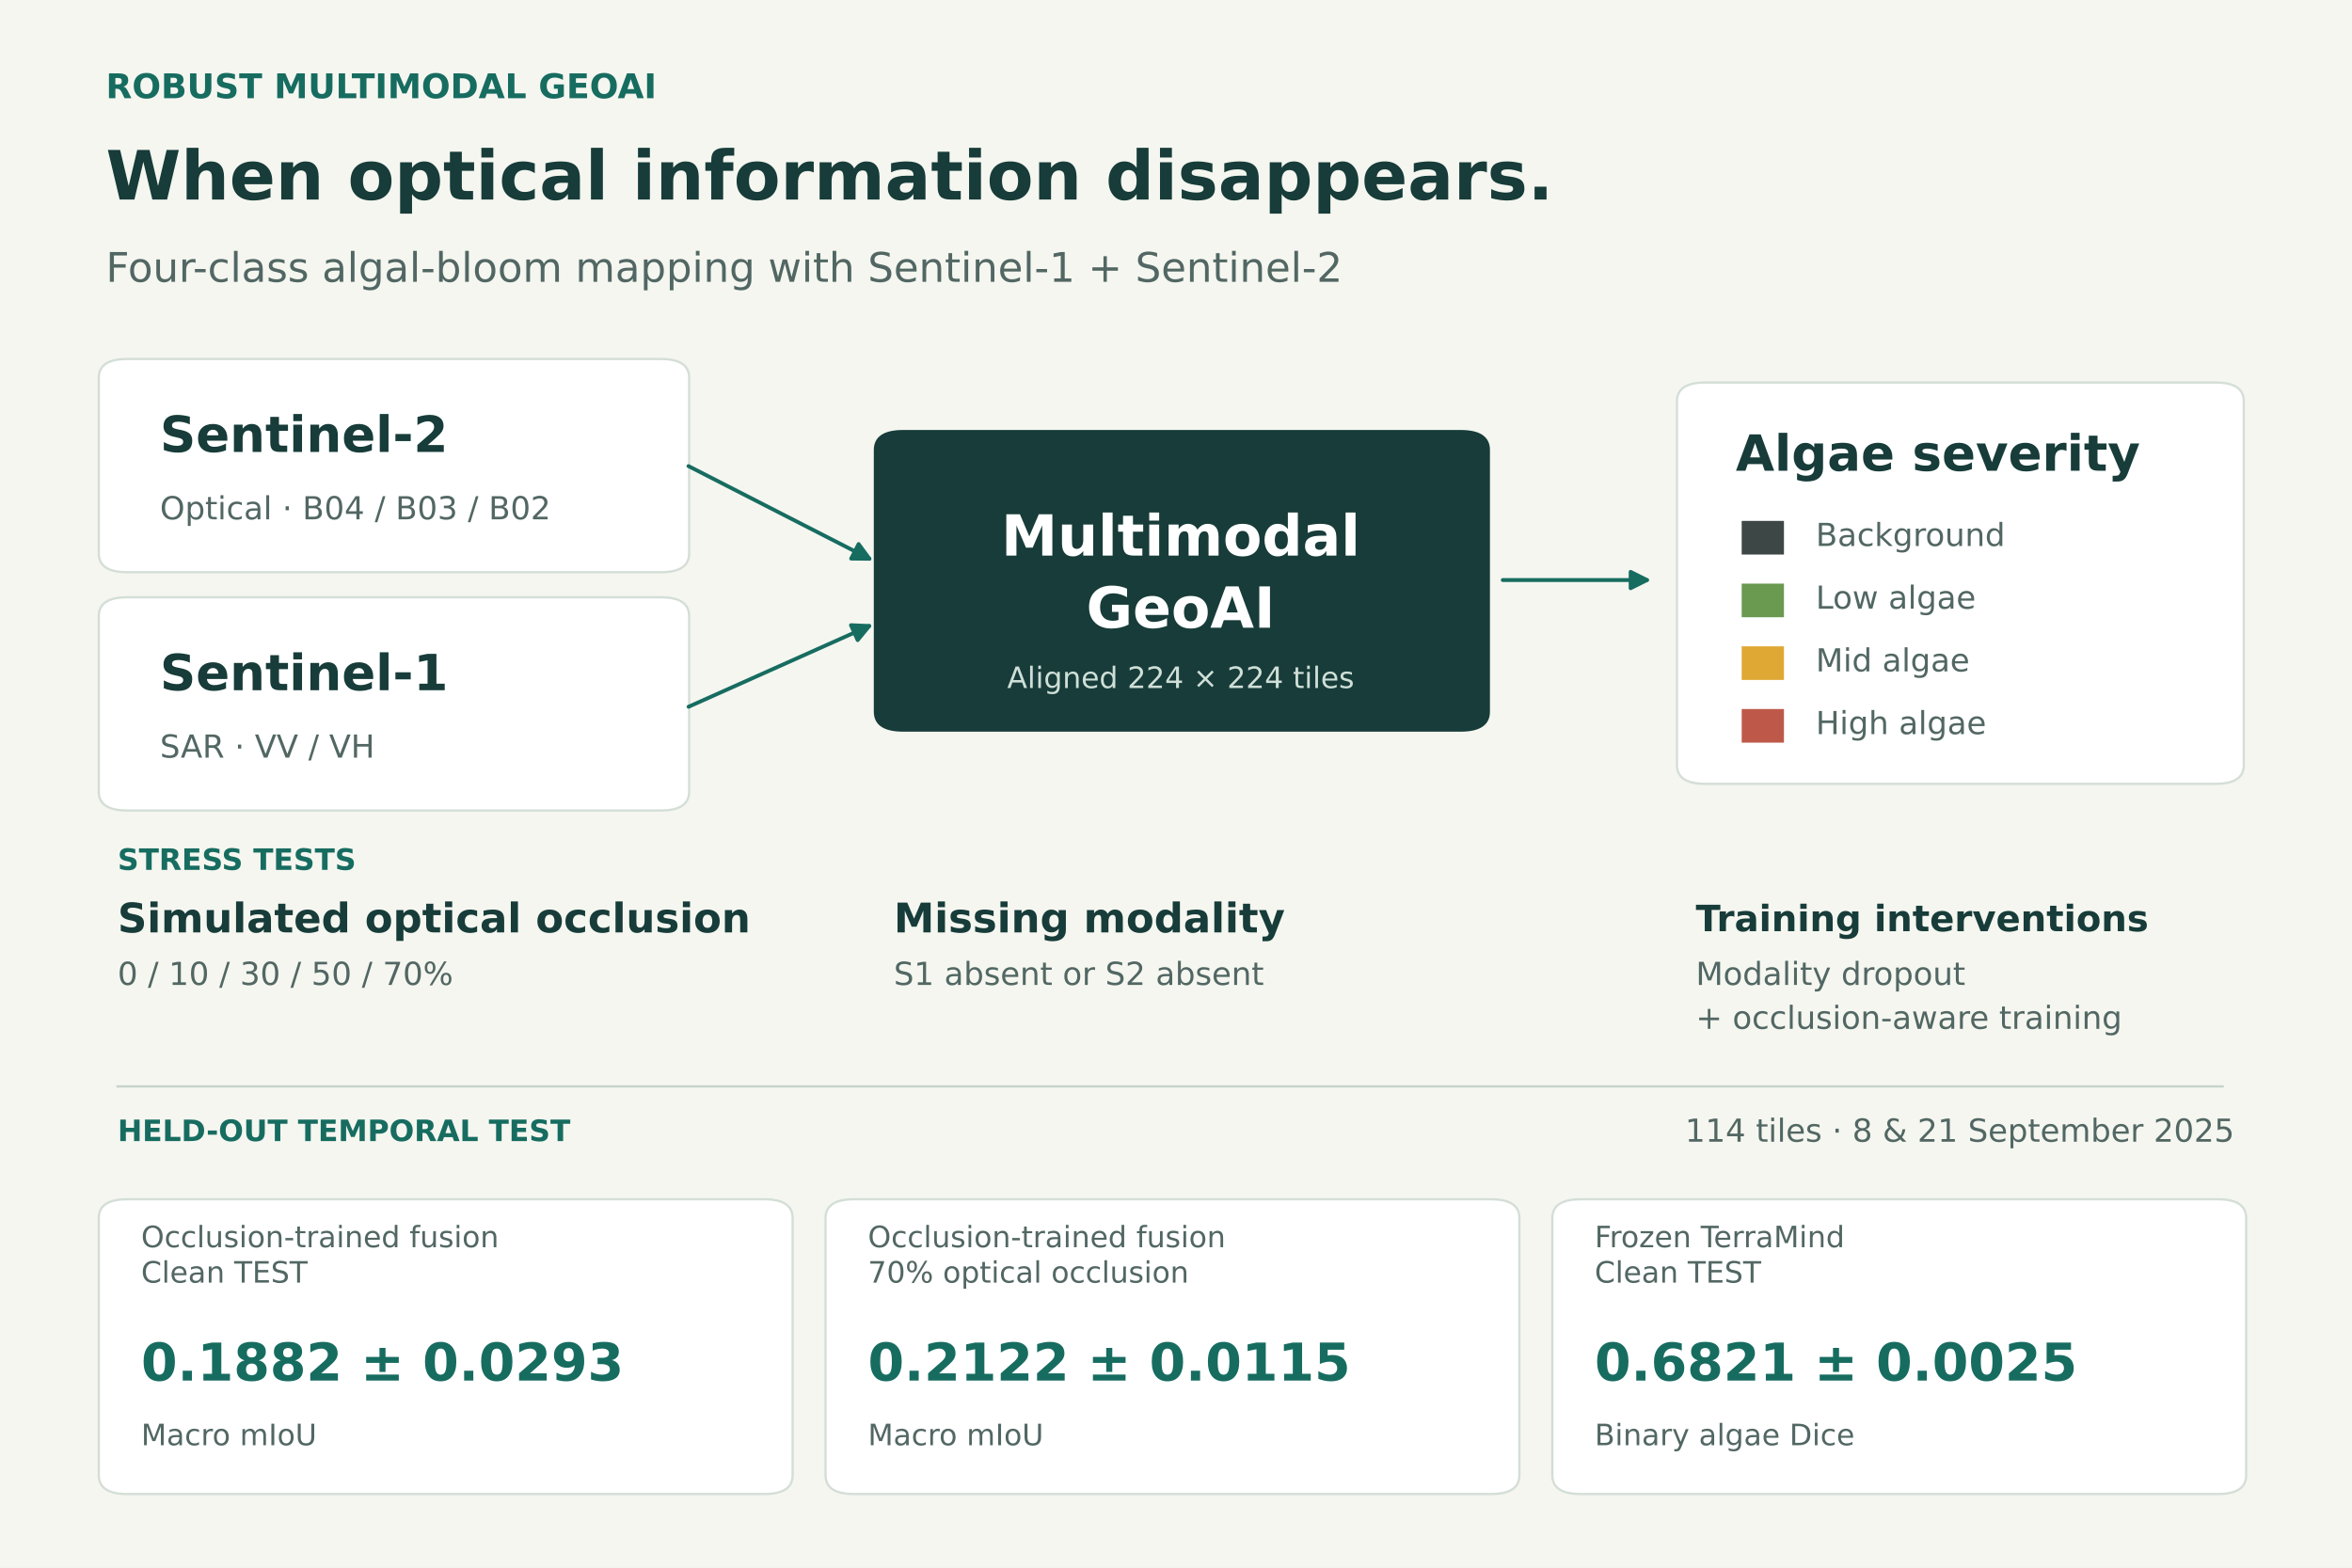
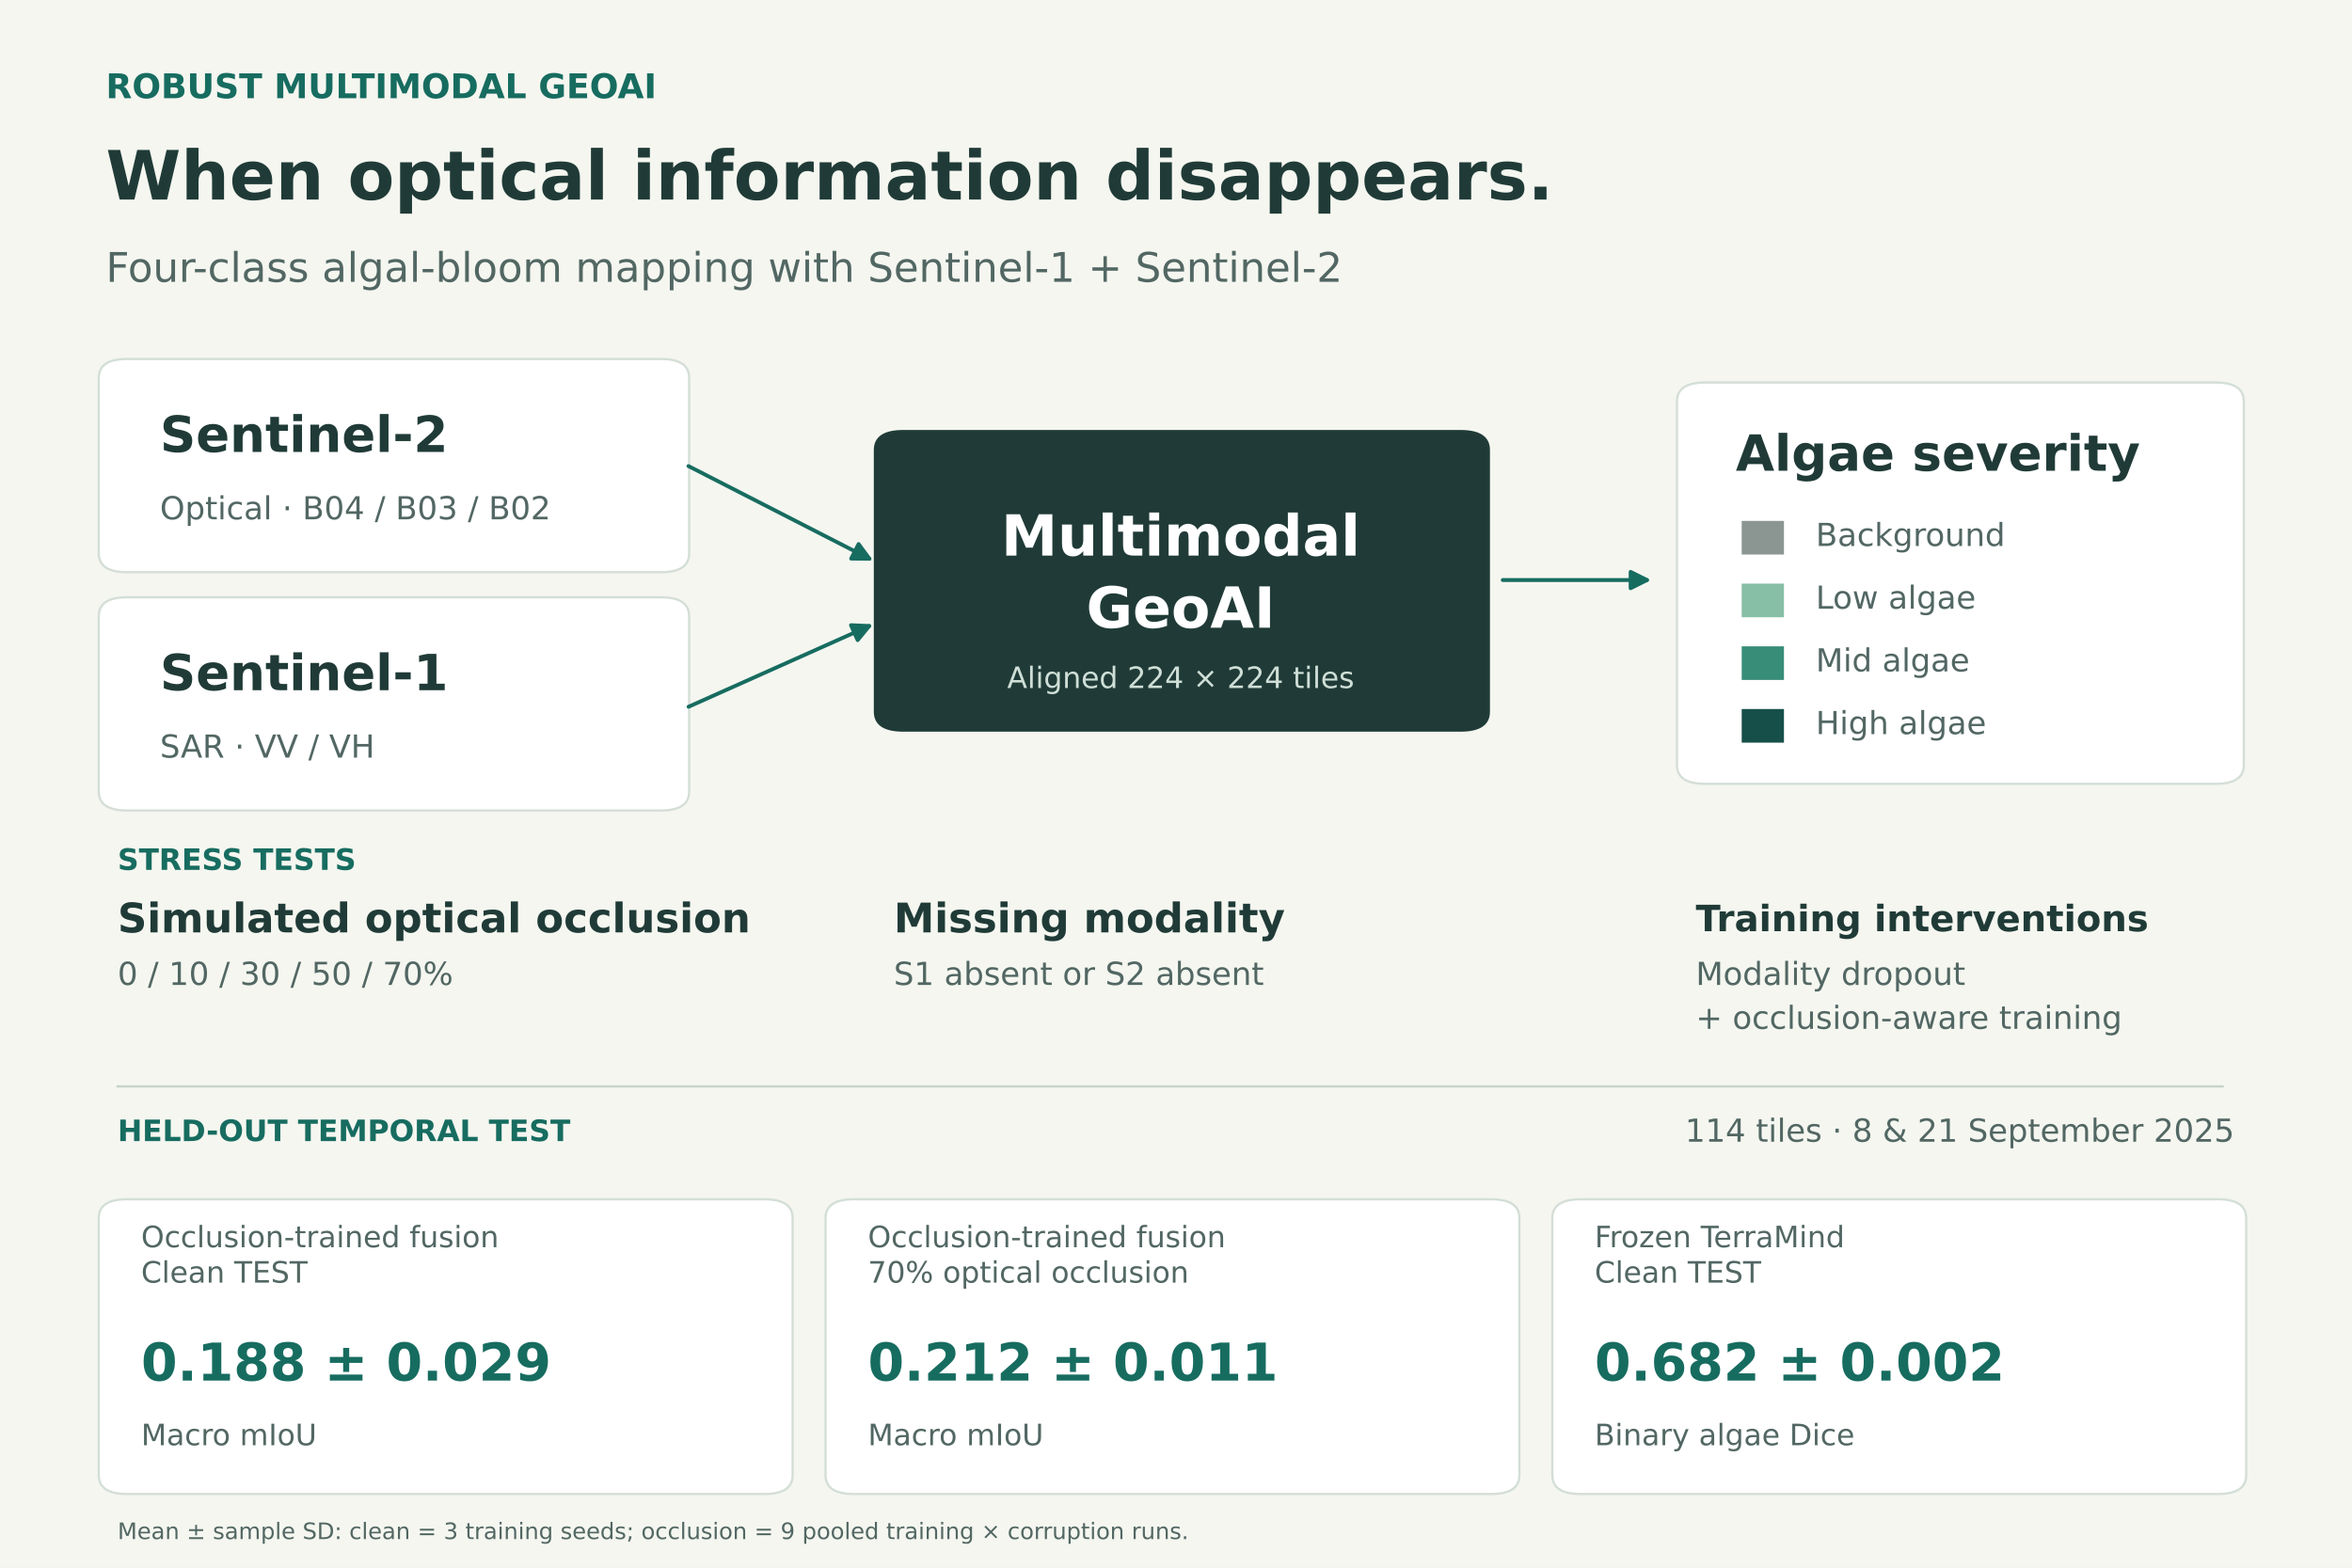
<svg xmlns="http://www.w3.org/2000/svg" width="1036.8pt" height="691.2pt" viewBox="0 0 1036.8 691.2" version="1.1">
  <defs>
    <style type="text/css">*{stroke-linejoin: round; stroke-linecap: butt}</style>
  </defs>
  <g id="figure_1">
    <g id="patch_1">
      <path d="M 0 691.2 L 1036.8 691.2 L 1036.8 0 L 0 0 z " style="fill: #f5f6f0" />
    </g>
    <g id="axes_1">
      <g id="patch_2">
-         <path d="M 55.987 252.288 L 291.341 252.288 Q 303.782 252.288 303.782 243.994 L 303.782 166.579 Q 303.782 158.285 291.341 158.285 L 55.987 158.285 Q 43.546 158.285 43.546 166.579 L 43.546 243.994 Q 43.546 252.288 55.987 252.288 z " clip-path="url(#p4d3ad0c61b)" style="fill: #ffffff; stroke: #d4ded7; stroke-linejoin: miter" />
+         <path d="M 55.987 252.288 L 291.341 252.288 Q 303.782 252.288 303.782 243.994 L 303.782 166.579 Q 303.782 158.285 291.341 158.285 L 55.987 158.285 Q 43.546 158.285 43.546 166.579 L 43.546 243.994 Q 43.546 252.288 55.987 252.288 z " clip-path="url(#p8f04e2b727)" style="fill: #ffffff; stroke: #d4ded7; stroke-linejoin: miter" />
      </g>
      <g id="patch_3">
-         <path d="M 55.987 357.35 L 291.341 357.35 Q 303.782 357.35 303.782 349.056 L 303.782 271.642 Q 303.782 263.347 291.341 263.347 L 55.987 263.347 Q 43.546 263.347 43.546 271.642 L 43.546 349.056 Q 43.546 357.35 55.987 357.35 z " clip-path="url(#p4d3ad0c61b)" style="fill: #ffffff; stroke: #d4ded7; stroke-linejoin: miter" />
+         <path d="M 55.987 357.35 L 291.341 357.35 Q 303.782 357.35 303.782 349.056 L 303.782 271.642 Q 303.782 263.347 291.341 263.347 L 55.987 263.347 Q 43.546 263.347 43.546 271.642 L 43.546 349.056 Q 43.546 357.35 55.987 357.35 z " clip-path="url(#p8f04e2b727)" style="fill: #ffffff; stroke: #d4ded7; stroke-linejoin: miter" />
      </g>
      <g id="patch_4">
-         <path d="M 398.131 322.099 L 643.853 322.099 Q 656.294 322.099 656.294 313.805 L 656.294 198.374 Q 656.294 190.08 643.853 190.08 L 398.131 190.08 Q 385.69 190.08 385.69 198.374 L 385.69 313.805 Q 385.69 322.099 398.131 322.099 z " clip-path="url(#p4d3ad0c61b)" style="fill: #173c39; stroke: #173c39; stroke-linejoin: miter" />
+         <path d="M 398.131 322.099 L 643.853 322.099 Q 656.294 322.099 656.294 313.805 L 656.294 198.374 Q 656.294 190.08 643.853 190.08 L 398.131 190.08 Q 385.69 190.08 385.69 198.374 L 385.69 313.805 Q 385.69 322.099 398.131 322.099 z " clip-path="url(#p8f04e2b727)" style="fill: #203b37; stroke: #203b37; stroke-linejoin: miter" />
      </g>
      <g id="patch_5">
-         <path d="M 303.491 205.508 Q 344.219 226.368 383.254 246.362 " clip-path="url(#p4d3ad0c61b)" style="fill: none; stroke: #176c60; stroke-width: 1.7; stroke-linecap: round" />
-         <path d="M 378.487 239.876 L 383.254 246.362 L 375.205 246.284 z " clip-path="url(#p4d3ad0c61b)" style="fill: #176c60; stroke: #176c60; stroke-width: 1.7; stroke-linecap: round" />
+         <path d="M 303.491 205.508 Q 344.219 226.368 383.254 246.362 " clip-path="url(#p8f04e2b727)" style="fill: none; stroke: #176c60; stroke-width: 1.7; stroke-linecap: round" />
+         <path d="M 378.487 239.876 L 383.254 246.362 L 375.205 246.284 z " clip-path="url(#p8f04e2b727)" style="fill: #176c60; stroke: #176c60; stroke-width: 1.7; stroke-linecap: round" />
      </g>
      <g id="patch_6">
-         <path d="M 303.533 311.607 Q 344.217 293.415 383.166 275.999 " clip-path="url(#p4d3ad0c61b)" style="fill: none; stroke: #176c60; stroke-width: 1.7; stroke-linecap: round" />
-         <path d="M 375.124 275.651 L 383.166 275.999 L 378.063 282.224 z " clip-path="url(#p4d3ad0c61b)" style="fill: #176c60; stroke: #176c60; stroke-width: 1.7; stroke-linecap: round" />
+         <path d="M 303.533 311.607 Q 344.217 293.415 383.166 275.999 " clip-path="url(#p8f04e2b727)" style="fill: none; stroke: #176c60; stroke-width: 1.7; stroke-linecap: round" />
+         <path d="M 375.124 275.651 L 383.166 275.999 L 378.063 282.224 z " clip-path="url(#p8f04e2b727)" style="fill: #176c60; stroke: #176c60; stroke-width: 1.7; stroke-linecap: round" />
      </g>
      <g id="patch_7">
-         <path d="M 662.439 255.744 Q 695.174 255.744 726.009 255.744 " clip-path="url(#p4d3ad0c61b)" style="fill: none; stroke: #176c60; stroke-width: 1.7; stroke-linecap: round" />
-         <path d="M 718.809 252.144 L 726.009 255.744 L 718.809 259.344 z " clip-path="url(#p4d3ad0c61b)" style="fill: #176c60; stroke: #176c60; stroke-width: 1.7; stroke-linecap: round" />
+         <path d="M 662.439 255.744 Q 695.174 255.744 726.009 255.744 " clip-path="url(#p8f04e2b727)" style="fill: none; stroke: #176c60; stroke-width: 1.7; stroke-linecap: round" />
+         <path d="M 718.809 252.144 L 726.009 255.744 L 718.809 259.344 z " clip-path="url(#p8f04e2b727)" style="fill: #176c60; stroke: #176c60; stroke-width: 1.7; stroke-linecap: round" />
      </g>
      <g id="patch_8">
-         <path d="M 751.68 345.6 L 976.666 345.6 Q 989.107 345.6 989.107 337.306 L 989.107 176.947 Q 989.107 168.653 976.666 168.653 L 751.68 168.653 Q 739.238 168.653 739.238 176.947 L 739.238 337.306 Q 739.238 345.6 751.68 345.6 z " clip-path="url(#p4d3ad0c61b)" style="fill: #ffffff; stroke: #d4ded7; stroke-linejoin: miter" />
+         <path d="M 751.68 345.6 L 976.666 345.6 Q 989.107 345.6 989.107 337.306 L 989.107 176.947 Q 989.107 168.653 976.666 168.653 L 751.68 168.653 Q 739.238 168.653 739.238 176.947 L 739.238 337.306 Q 739.238 345.6 751.68 345.6 z " clip-path="url(#p8f04e2b727)" style="fill: #ffffff; stroke: #d4ded7; stroke-linejoin: miter" />
      </g>
      <g id="patch_9">
-         <path d="M 768.269 243.994 L 785.894 243.994 L 785.894 230.17 L 768.269 230.17 z " clip-path="url(#p4d3ad0c61b)" style="fill: #3d4746; stroke: #3d4746; stroke-linejoin: miter" />
+         <path d="M 768.269 243.994 L 785.894 243.994 L 785.894 230.17 L 768.269 230.17 z " clip-path="url(#p8f04e2b727)" style="fill: #8b9693; stroke: #8b9693; stroke-linejoin: miter" />
      </g>
      <g id="patch_10">
-         <path d="M 768.269 271.642 L 785.894 271.642 L 785.894 257.818 L 768.269 257.818 z " clip-path="url(#p4d3ad0c61b)" style="fill: #6a9950; stroke: #6a9950; stroke-linejoin: miter" />
+         <path d="M 768.269 271.642 L 785.894 271.642 L 785.894 257.818 L 768.269 257.818 z " clip-path="url(#p8f04e2b727)" style="fill: #86bfa5; stroke: #86bfa5; stroke-linejoin: miter" />
      </g>
      <g id="patch_11">
-         <path d="M 768.269 299.29 L 785.894 299.29 L 785.894 285.466 L 768.269 285.466 z " clip-path="url(#p4d3ad0c61b)" style="fill: #dfa835; stroke: #dfa835; stroke-linejoin: miter" />
+         <path d="M 768.269 299.29 L 785.894 299.29 L 785.894 285.466 L 768.269 285.466 z " clip-path="url(#p8f04e2b727)" style="fill: #388d78; stroke: #388d78; stroke-linejoin: miter" />
      </g>
      <g id="patch_12">
-         <path d="M 768.269 326.938 L 785.894 326.938 L 785.894 313.114 L 768.269 313.114 z " clip-path="url(#p4d3ad0c61b)" style="fill: #be5949; stroke: #be5949; stroke-linejoin: miter" />
+         <path d="M 768.269 326.938 L 785.894 326.938 L 785.894 313.114 L 768.269 313.114 z " clip-path="url(#p8f04e2b727)" style="fill: #164f49; stroke: #164f49; stroke-linejoin: miter" />
      </g>
      <g id="patch_13">
-         <path d="M 55.987 658.714 L 336.96 658.714 Q 349.402 658.714 349.402 650.419 L 349.402 537.062 Q 349.402 528.768 336.96 528.768 L 55.987 528.768 Q 43.546 528.768 43.546 537.062 L 43.546 650.419 Q 43.546 658.714 55.987 658.714 z " clip-path="url(#p4d3ad0c61b)" style="fill: #ffffff; stroke: #d4ded7; stroke-linejoin: miter" />
+         <path d="M 55.987 658.714 L 336.96 658.714 Q 349.402 658.714 349.402 650.419 L 349.402 537.062 Q 349.402 528.768 336.96 528.768 L 55.987 528.768 Q 43.546 528.768 43.546 537.062 L 43.546 650.419 Q 43.546 658.714 55.987 658.714 z " clip-path="url(#p8f04e2b727)" style="fill: #ffffff; stroke: #d4ded7; stroke-linejoin: miter" />
      </g>
      <g id="patch_14">
-         <path d="M 376.358 658.714 L 657.331 658.714 Q 669.773 658.714 669.773 650.419 L 669.773 537.062 Q 669.773 528.768 657.331 528.768 L 376.358 528.768 Q 363.917 528.768 363.917 537.062 L 363.917 650.419 Q 363.917 658.714 376.358 658.714 z " clip-path="url(#p4d3ad0c61b)" style="fill: #ffffff; stroke: #d4ded7; stroke-linejoin: miter" />
+         <path d="M 376.358 658.714 L 657.331 658.714 Q 669.773 658.714 669.773 650.419 L 669.773 537.062 Q 669.773 528.768 657.331 528.768 L 376.358 528.768 Q 363.917 528.768 363.917 537.062 L 363.917 650.419 Q 363.917 658.714 376.358 658.714 z " clip-path="url(#p8f04e2b727)" style="fill: #ffffff; stroke: #d4ded7; stroke-linejoin: miter" />
      </g>
      <g id="patch_15">
-         <path d="M 696.73 658.714 L 977.702 658.714 Q 990.144 658.714 990.144 650.419 L 990.144 537.062 Q 990.144 528.768 977.702 528.768 L 696.73 528.768 Q 684.288 528.768 684.288 537.062 L 684.288 650.419 Q 684.288 658.714 696.73 658.714 z " clip-path="url(#p4d3ad0c61b)" style="fill: #ffffff; stroke: #d4ded7; stroke-linejoin: miter" />
+         <path d="M 696.73 658.714 L 977.702 658.714 Q 990.144 658.714 990.144 650.419 L 990.144 537.062 Q 990.144 528.768 977.702 528.768 L 696.73 528.768 Q 684.288 528.768 684.288 537.062 L 684.288 650.419 Q 684.288 658.714 696.73 658.714 z " clip-path="url(#p8f04e2b727)" style="fill: #ffffff; stroke: #d4ded7; stroke-linejoin: miter" />
      </g>
      <g id="line2d_1">
-         <path d="M 51.84 479.002 L 979.776 479.002 " clip-path="url(#p4d3ad0c61b)" style="fill: none; stroke: #c6d3cb; stroke-linecap: square" />
+         <path d="M 51.84 479.002 L 979.776 479.002 " clip-path="url(#p8f04e2b727)" style="fill: none; stroke: #c6d3cb; stroke-linecap: square" />
      </g>
      <g id="text_1">
        <text style="font-weight: 700; font-size: 15px; font-family: 'DejaVu Sans', Arial, sans-serif; text-anchor: start; fill: #176c60" x="46.656" y="43.295" transform="rotate(-0 46.656 43.29488)">ROBUST MULTIMODAL GEOAI</text>
      </g>
      <g id="text_2">
-         <text style="font-weight: 700; font-size: 30px; font-family: 'DejaVu Sans', Arial, sans-serif; text-anchor: start; fill: #173c39" x="46.656" y="87.973" transform="rotate(-0 46.656 87.97334)">When optical information disappears.</text>
+         <text style="font-weight: 700; font-size: 30px; font-family: 'DejaVu Sans', Arial, sans-serif; text-anchor: start; fill: #203b37" x="46.656" y="87.973" transform="rotate(-0 46.656 87.97334)">When optical information disappears.</text>
      </g>
      <g id="text_3">
        <text style="font-size: 18px; font-family: 'DejaVu Sans', Arial, sans-serif; text-anchor: start; fill: #526763" x="46.656" y="124.254" transform="rotate(-0 46.656 124.2541)">Four-class algal-bloom mapping with Sentinel-1 + Sentinel-2</text>
      </g>
      <g id="text_4">
-         <text style="font-weight: 700; font-size: 22px; font-family: 'DejaVu Sans', Arial, sans-serif; text-anchor: start; fill: #173c39" x="70.502" y="199.252" transform="rotate(-0 70.5024 199.2517)">Sentinel-2</text>
+         <text style="font-weight: 700; font-size: 22px; font-family: 'DejaVu Sans', Arial, sans-serif; text-anchor: start; fill: #203b37" x="70.502" y="199.252" transform="rotate(-0 70.5024 199.2517)">Sentinel-2</text>
      </g>
      <g id="text_5">
        <text style="font-size: 14px; font-family: 'DejaVu Sans', Arial, sans-serif; text-anchor: start; fill: #526763" x="70.502" y="228.968" transform="rotate(-0 70.5024 228.9685)">Optical · B04 / B03 / B02</text>
      </g>
      <g id="text_6">
-         <text style="font-weight: 700; font-size: 22px; font-family: 'DejaVu Sans', Arial, sans-serif; text-anchor: start; fill: #173c39" x="70.502" y="304.314" transform="rotate(-0 70.5024 304.3141)">Sentinel-1</text>
+         <text style="font-weight: 700; font-size: 22px; font-family: 'DejaVu Sans', Arial, sans-serif; text-anchor: start; fill: #203b37" x="70.502" y="304.314" transform="rotate(-0 70.5024 304.3141)">Sentinel-1</text>
      </g>
      <g id="text_7">
        <text style="font-size: 14px; font-family: 'DejaVu Sans', Arial, sans-serif; text-anchor: start; fill: #526763" x="70.502" y="334.03" transform="rotate(-0 70.5024 334.0303)">SAR · VV / VH</text>
      </g>
      <g id="text_8">
        <text style="font-weight: 700; font-size: 25px; font-family: 'DejaVu Sans', Arial, sans-serif; text-anchor: middle; fill: #ffffff" x="520.474" y="244.959" transform="rotate(-0 520.4736 244.9591)">Multimodal</text>
      </g>
      <g id="text_9">
        <text style="font-weight: 700; font-size: 25px; font-family: 'DejaVu Sans', Arial, sans-serif; text-anchor: middle; fill: #ffffff" x="520.474" y="276.753" transform="rotate(-0 520.4736 276.7533)">GeoAI</text>
      </g>
      <g id="text_10">
        <text style="font-size: 13px; font-family: 'DejaVu Sans', Arial, sans-serif; text-anchor: middle; fill: #cfdfd7" x="520.474" y="303.358" transform="rotate(-0 520.4736 303.3583)">Aligned 224 × 224 tiles</text>
      </g>
      <g id="text_11">
-         <text style="font-weight: 700; font-size: 22px; font-family: 'DejaVu Sans', Arial, sans-serif; text-anchor: start; fill: #173c39" x="765.158" y="207.546" transform="rotate(-0 765.1584 207.5461)">Algae severity</text>
+         <text style="font-weight: 700; font-size: 22px; font-family: 'DejaVu Sans', Arial, sans-serif; text-anchor: start; fill: #203b37" x="765.158" y="207.546" transform="rotate(-0 765.1584 207.5461)">Algae severity</text>
      </g>
      <g id="text_12">
        <text style="font-size: 14px; font-family: 'DejaVu Sans', Arial, sans-serif; text-anchor: start; fill: #526763" x="800.41" y="240.719" transform="rotate(-0 800.4096 240.7189)">Background</text>
      </g>
      <g id="text_13">
        <text style="font-size: 14px; font-family: 'DejaVu Sans', Arial, sans-serif; text-anchor: start; fill: #526763" x="800.41" y="268.367" transform="rotate(-0 800.4096 268.3669)">Low algae</text>
      </g>
      <g id="text_14">
        <text style="font-size: 14px; font-family: 'DejaVu Sans', Arial, sans-serif; text-anchor: start; fill: #526763" x="800.41" y="296.015" transform="rotate(-0 800.4096 296.0149)">Mid algae</text>
      </g>
      <g id="text_15">
        <text style="font-size: 14px; font-family: 'DejaVu Sans', Arial, sans-serif; text-anchor: start; fill: #526763" x="800.41" y="323.663" transform="rotate(-0 800.4096 323.6629)">High algae</text>
      </g>
      <g id="text_16">
        <text style="font-weight: 700; font-size: 13px; font-family: 'DejaVu Sans', Arial, sans-serif; text-anchor: start; fill: #176c60" x="51.84" y="383.537" transform="rotate(-0 51.84 383.537)">STRESS TESTS</text>
      </g>
      <g id="text_17">
-         <text style="font-weight: 700; font-size: 18px; font-family: 'DejaVu Sans', Arial, sans-serif; text-anchor: start; fill: #173c39" x="51.84" y="411.102" transform="rotate(-0 51.84 411.1021)">Simulated optical occlusion</text>
+         <text style="font-weight: 700; font-size: 18px; font-family: 'DejaVu Sans', Arial, sans-serif; text-anchor: start; fill: #203b37" x="51.84" y="411.102" transform="rotate(-0 51.84 411.1021)">Simulated optical occlusion</text>
      </g>
      <g id="text_18">
        <text style="font-size: 14px; font-family: 'DejaVu Sans', Arial, sans-serif; text-anchor: start; fill: #526763" x="51.84" y="434.254" transform="rotate(-0 51.84 434.2543)">0 / 10 / 30 / 50 / 70%</text>
      </g>
      <g id="text_19">
-         <text style="font-weight: 700; font-size: 18px; font-family: 'DejaVu Sans', Arial, sans-serif; text-anchor: start; fill: #173c39" x="393.984" y="411.102" transform="rotate(-0 393.984 411.1021)">Missing modality</text>
+         <text style="font-weight: 700; font-size: 18px; font-family: 'DejaVu Sans', Arial, sans-serif; text-anchor: start; fill: #203b37" x="393.984" y="411.102" transform="rotate(-0 393.984 411.1021)">Missing modality</text>
      </g>
      <g id="text_20">
        <text style="font-size: 14px; font-family: 'DejaVu Sans', Arial, sans-serif; text-anchor: start; fill: #526763" x="393.984" y="434.255" transform="rotate(-0 393.984 434.2549)">S1 absent or S2 absent</text>
      </g>
      <g id="text_21">
-         <text style="font-weight: 700; font-size: 16px; font-family: 'DejaVu Sans', Arial, sans-serif; text-anchor: start; fill: #173c39" x="747.533" y="410.582" transform="rotate(-0 747.5328 410.5825)">Training interventions</text>
+         <text style="font-weight: 700; font-size: 16px; font-family: 'DejaVu Sans', Arial, sans-serif; text-anchor: start; fill: #203b37" x="747.533" y="410.582" transform="rotate(-0 747.5328 410.5825)">Training interventions</text>
      </g>
      <g id="text_22">
        <text style="font-size: 14px; font-family: 'DejaVu Sans', Arial, sans-serif; text-anchor: start; fill: #526763" x="747.533" y="434.255" transform="rotate(-0 747.5328 434.2549)">Modality dropout</text>
      </g>
      <g id="text_23">
        <text style="font-size: 14px; font-family: 'DejaVu Sans', Arial, sans-serif; text-anchor: start; fill: #526763" x="747.533" y="453.608" transform="rotate(-0 747.5328 453.6085)">+ occlusion-aware training</text>
      </g>
      <g id="text_24">
        <text style="font-weight: 700; font-size: 13px; font-family: 'DejaVu Sans', Arial, sans-serif; text-anchor: start; fill: #176c60" x="51.84" y="503.115" transform="rotate(-0 51.84 503.1146)">HELD-OUT TEMPORAL TEST</text>
      </g>
      <g id="text_25">
        <text style="font-size: 14px; font-family: 'DejaVu Sans', Arial, sans-serif; text-anchor: end; fill: #526763" x="984.96" y="503.375" transform="rotate(-0 984.96 503.3749)">114 tiles · 8 &amp; 21 September 2025</text>
      </g>
      <g id="text_26">
        <text style="font-size: 13px; font-family: 'DejaVu Sans', Arial, sans-serif; fill: #526763" transform="translate(62.208 549.9181)">Occlusion-trained fusion</text>
        <text style="font-size: 13px; font-family: 'DejaVu Sans', Arial, sans-serif; fill: #526763" transform="translate(62.208 565.5216)">Clean TEST</text>
      </g>
      <g id="text_27">
-         <text style="font-weight: 700; font-size: 23px; font-family: 'DejaVu Sans', Arial, sans-serif; text-anchor: start; fill: #176c60" x="62.208" y="608.701" transform="rotate(-0 62.208 608.701)">0.1882 ± 0.0293</text>
+         <text style="font-weight: 700; font-size: 23px; font-family: 'DejaVu Sans', Arial, sans-serif; text-anchor: start; fill: #176c60" x="62.208" y="608.701" transform="rotate(-0 62.208 608.701)">0.188 ± 0.029</text>
      </g>
      <g id="text_28">
        <text style="font-size: 13px; font-family: 'DejaVu Sans', Arial, sans-serif; text-anchor: start; fill: #526763" x="62.208" y="637.207" transform="rotate(-0 62.208 637.2074)">Macro mIoU</text>
      </g>
      <g id="text_29">
        <text style="font-size: 13px; font-family: 'DejaVu Sans', Arial, sans-serif; fill: #526763" transform="translate(382.5792 549.9181)">Occlusion-trained fusion</text>
        <text style="font-size: 13px; font-family: 'DejaVu Sans', Arial, sans-serif; fill: #526763" transform="translate(382.5792 565.5216)">70% optical occlusion</text>
      </g>
      <g id="text_30">
-         <text style="font-weight: 700; font-size: 23px; font-family: 'DejaVu Sans', Arial, sans-serif; text-anchor: start; fill: #176c60" x="382.579" y="608.701" transform="rotate(-0 382.5792 608.701)">0.2122 ± 0.0115</text>
+         <text style="font-weight: 700; font-size: 23px; font-family: 'DejaVu Sans', Arial, sans-serif; text-anchor: start; fill: #176c60" x="382.579" y="608.701" transform="rotate(-0 382.5792 608.701)">0.212 ± 0.011</text>
      </g>
      <g id="text_31">
        <text style="font-size: 13px; font-family: 'DejaVu Sans', Arial, sans-serif; text-anchor: start; fill: #526763" x="382.579" y="637.207" transform="rotate(-0 382.5792 637.2074)">Macro mIoU</text>
      </g>
      <g id="text_32">
        <text style="font-size: 13px; font-family: 'DejaVu Sans', Arial, sans-serif; fill: #526763" transform="translate(702.9504 549.9181)">Frozen TerraMind</text>
        <text style="font-size: 13px; font-family: 'DejaVu Sans', Arial, sans-serif; fill: #526763" transform="translate(702.9504 565.5216)">Clean TEST</text>
      </g>
      <g id="text_33">
-         <text style="font-weight: 700; font-size: 23px; font-family: 'DejaVu Sans', Arial, sans-serif; text-anchor: start; fill: #176c60" x="702.95" y="608.701" transform="rotate(-0 702.9504 608.701)">0.6821 ± 0.0025</text>
+         <text style="font-weight: 700; font-size: 23px; font-family: 'DejaVu Sans', Arial, sans-serif; text-anchor: start; fill: #176c60" x="702.95" y="608.701" transform="rotate(-0 702.9504 608.701)">0.682 ± 0.002</text>
      </g>
      <g id="text_34">
        <text style="font-size: 13px; font-family: 'DejaVu Sans', Arial, sans-serif; text-anchor: start; fill: #526763" x="702.95" y="637.208" transform="rotate(-0 702.9504 637.2079)">Binary algae Dice</text>
      </g>
+       <g id="text_35">
+         <text style="font-size: 10px; font-family: 'DejaVu Sans', Arial, sans-serif; text-anchor: start; fill: #526763" x="51.84" y="678.592" transform="rotate(-0 51.84 678.5916)">Mean ± sample SD: clean = 3 training seeds; occlusion = 9 pooled training × corruption runs.</text>
+       </g>
    </g>
  </g>
  <defs>
-     <clipPath id="p4d3ad0c61b">
+     <clipPath id="p8f04e2b727">
      <rect x="0" y="0" width="1036.8" height="691.2" />
    </clipPath>
  </defs>
</svg>
